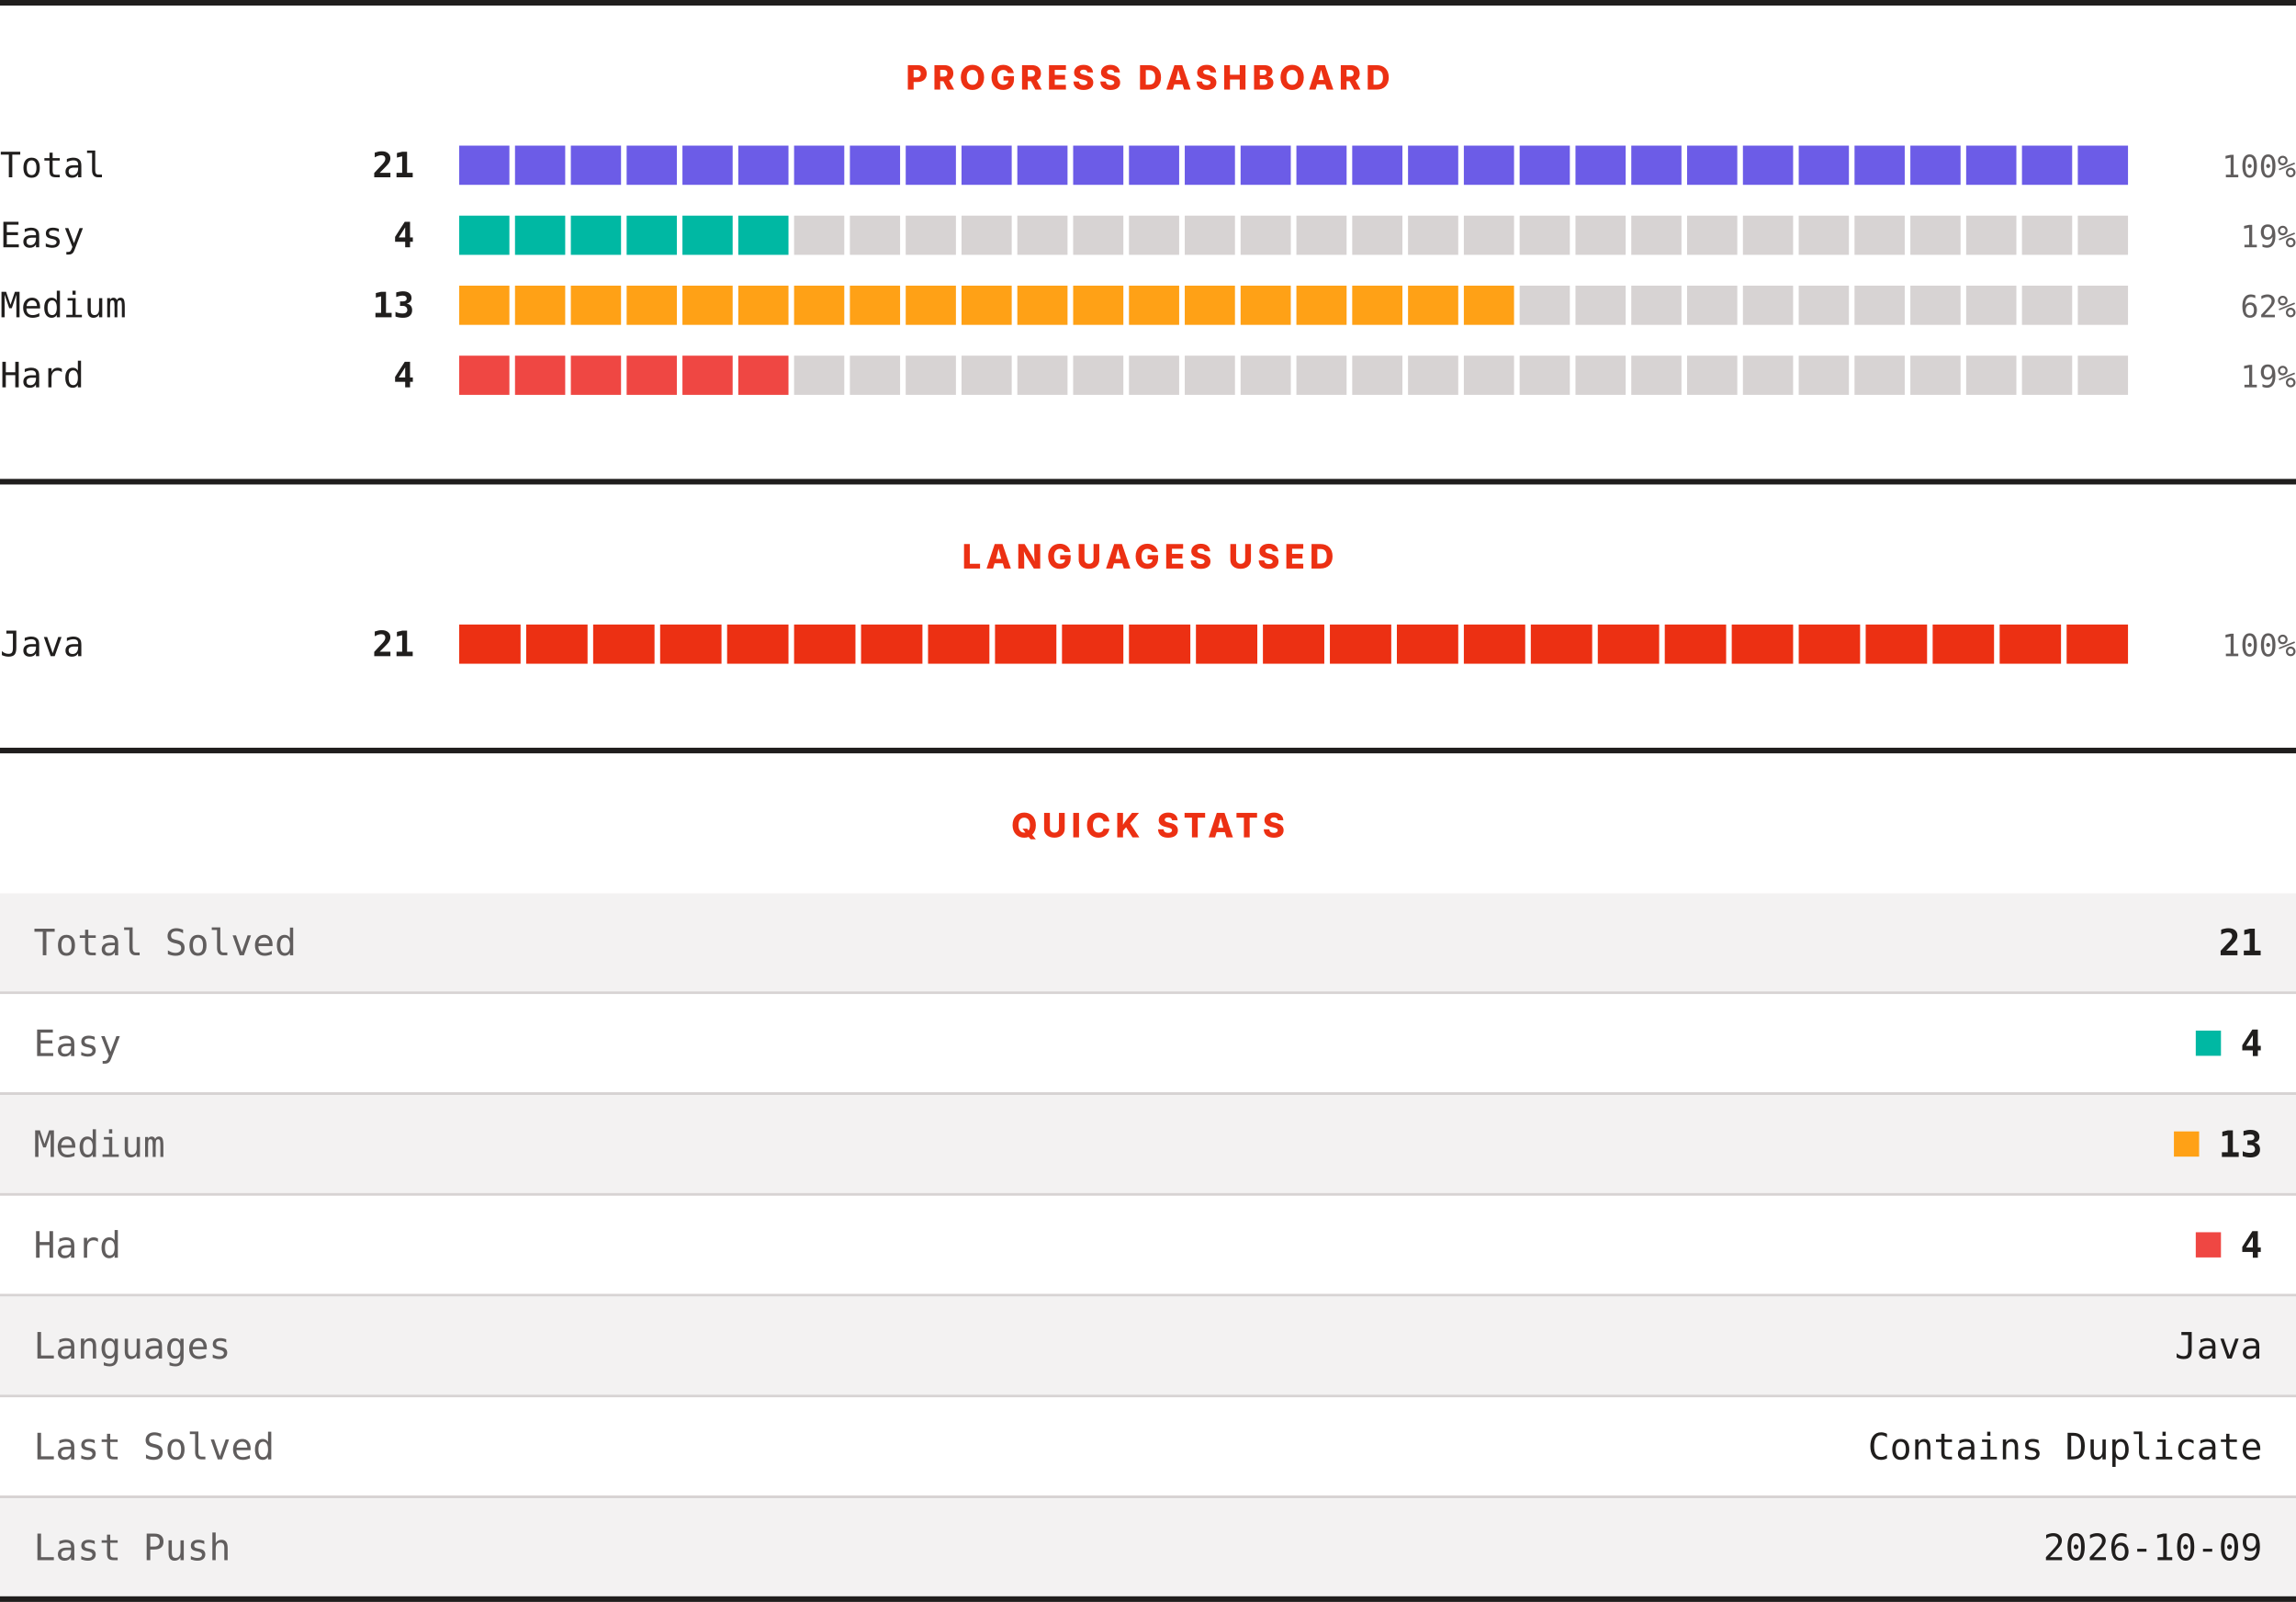
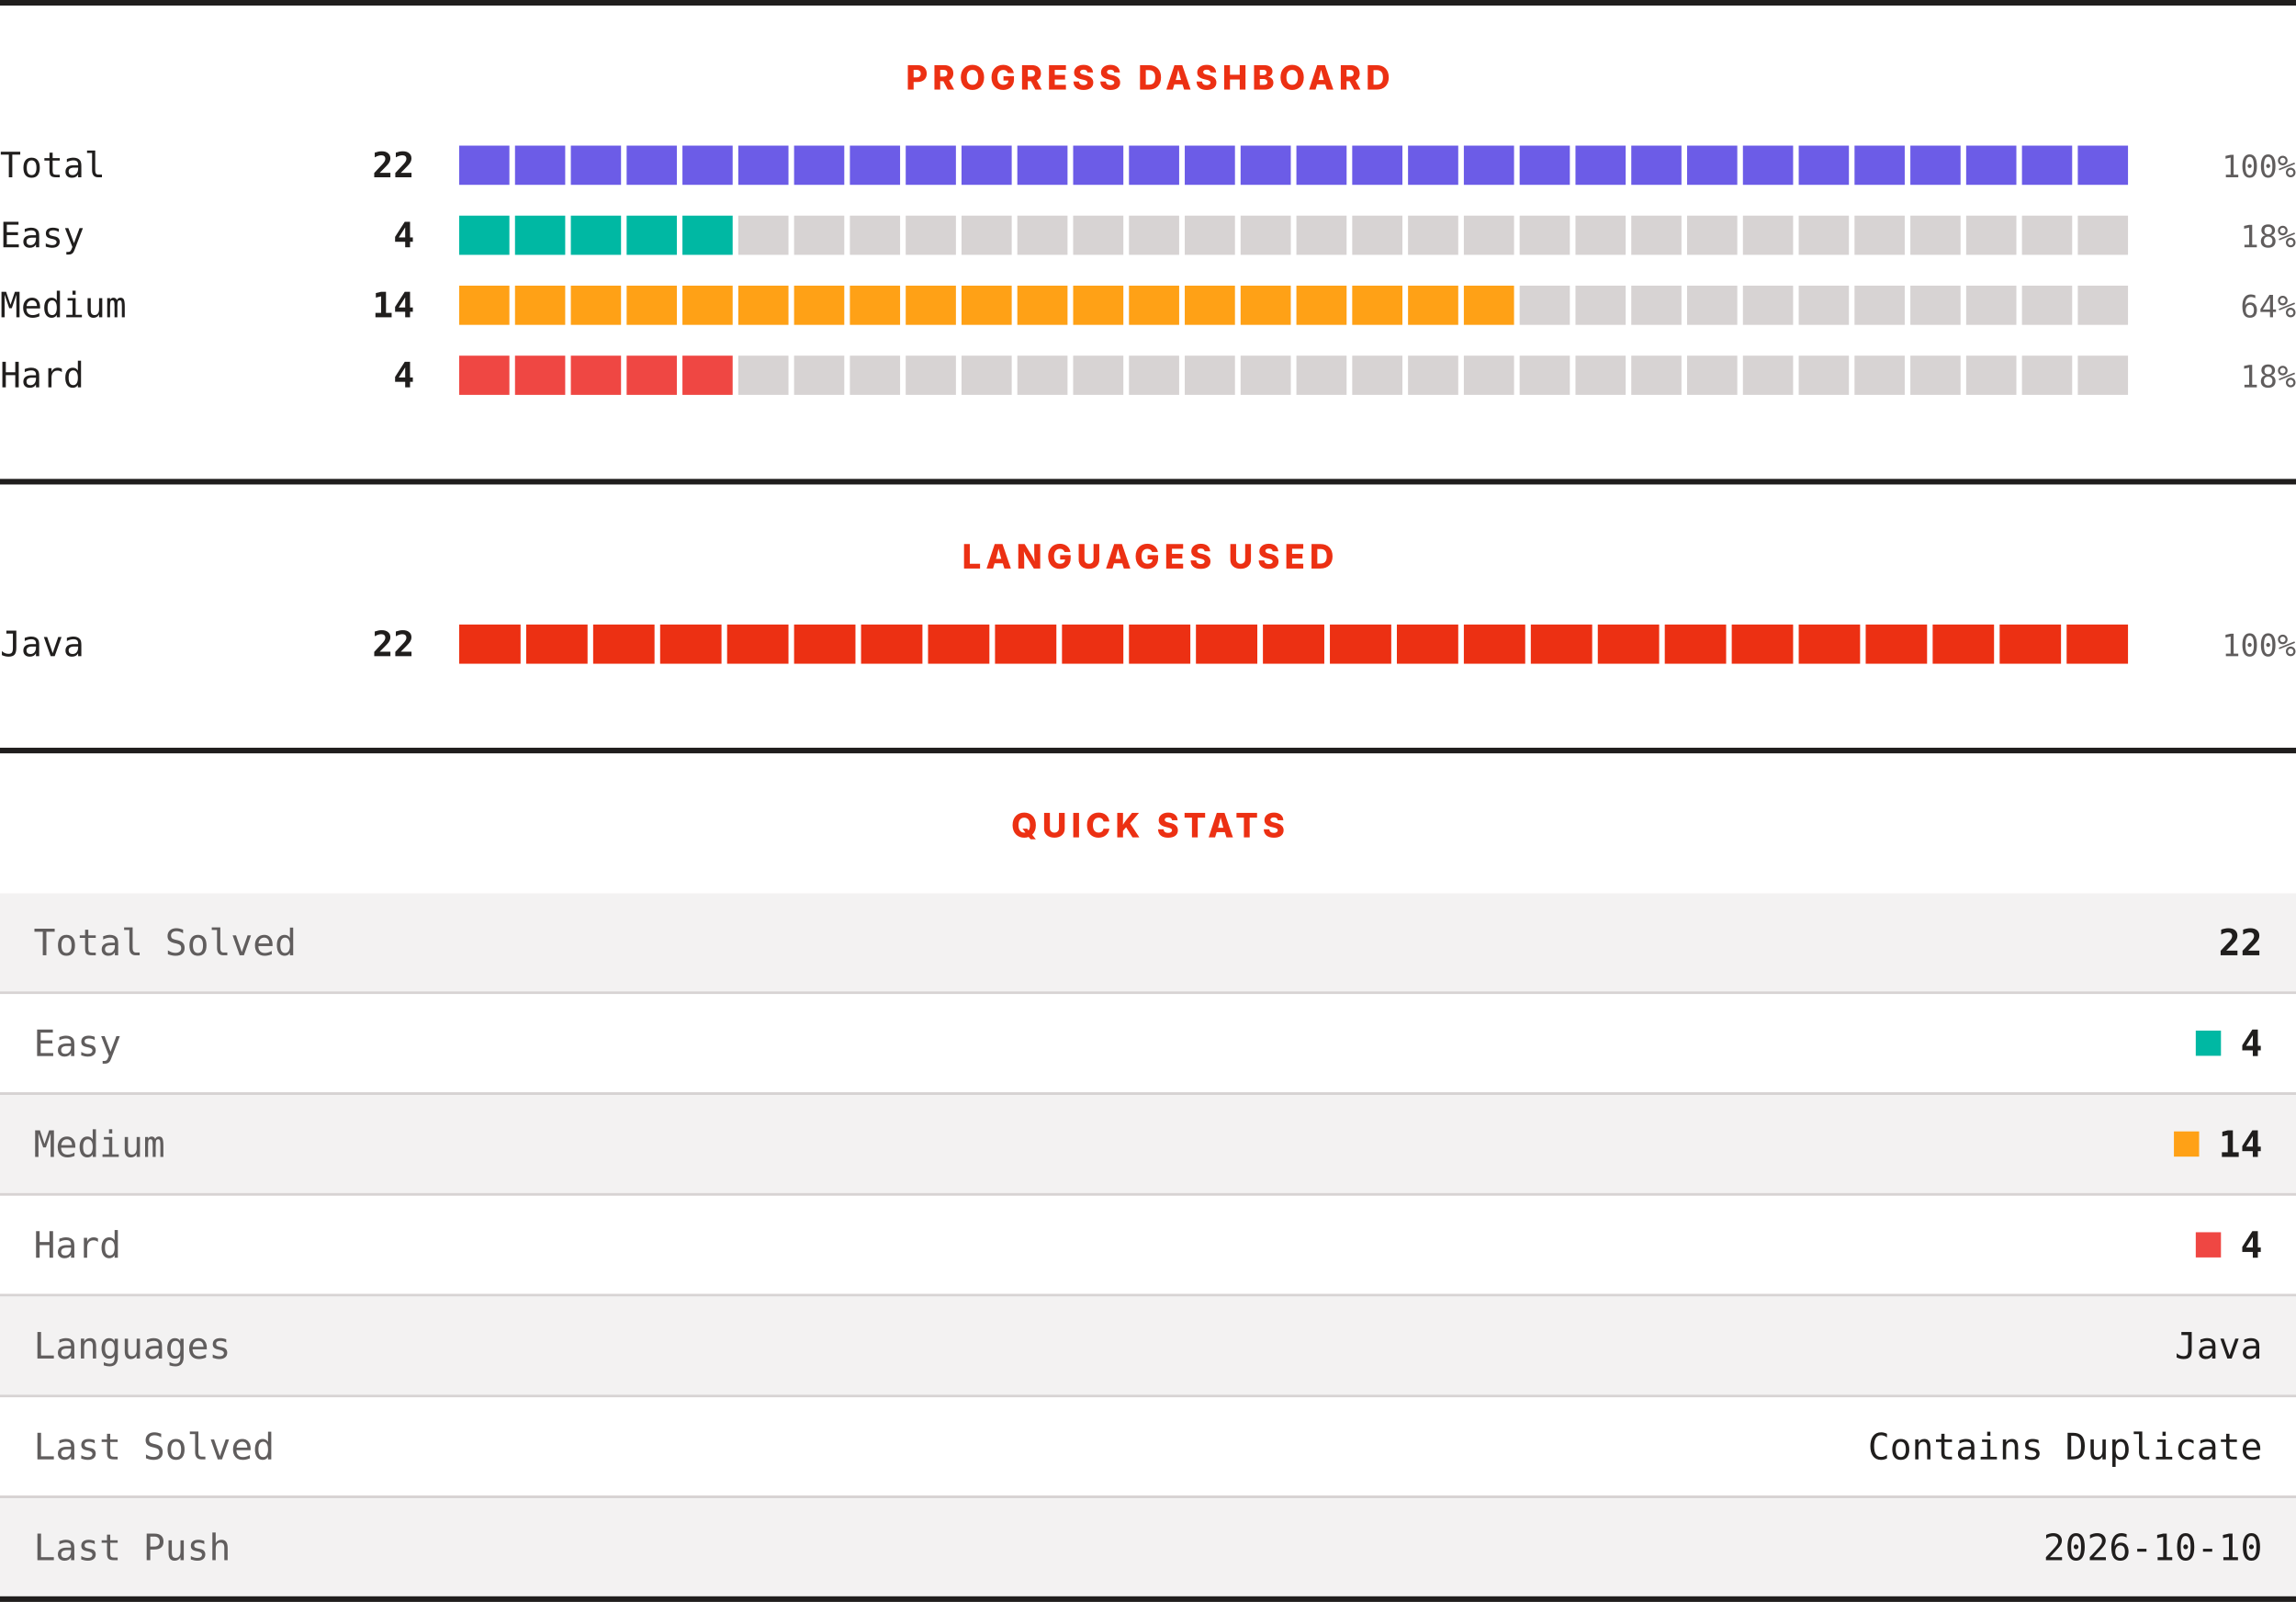
<svg xmlns="http://www.w3.org/2000/svg" width="820" height="572" viewBox="0 0 820 572" role="img" aria-label="LeetCode progress, languages and quick stats">
  <rect width="820" height="572" fill="#ffffff" />
  <rect x="0" y="0" width="820" height="2" fill="#201e1d" />
  <text x="410" y="32" text-anchor="middle" font-family="Archivo, system-ui, -apple-system, Segoe UI, sans-serif" font-size="12" font-weight="800" letter-spacing="1.68" fill="#ec3013">PROGRESS DASHBOARD</text>
  <text x="0" y="63.3" font-family="ui-monospace, SFMono-Regular, Menlo, Consolas, monospace" font-size="12.5" fill="#201e1d">Total</text>
-   <text x="148" y="63.3" text-anchor="end" font-family="ui-monospace, SFMono-Regular, Menlo, Consolas, monospace" font-size="12.5" font-weight="700" fill="#201e1d">21</text>
+   <text x="148" y="63.3" text-anchor="end" font-family="ui-monospace, SFMono-Regular, Menlo, Consolas, monospace" font-size="12.5" font-weight="700" fill="#201e1d">22</text>
  <rect x="164.00" y="52" width="17.93" height="14" fill="#6c5ce7" />
  <rect x="183.93" y="52" width="17.93" height="14" fill="#6c5ce7" />
  <rect x="203.87" y="52" width="17.93" height="14" fill="#6c5ce7" />
  <rect x="223.80" y="52" width="17.93" height="14" fill="#6c5ce7" />
  <rect x="243.73" y="52" width="17.93" height="14" fill="#6c5ce7" />
  <rect x="263.67" y="52" width="17.93" height="14" fill="#6c5ce7" />
  <rect x="283.60" y="52" width="17.93" height="14" fill="#6c5ce7" />
  <rect x="303.53" y="52" width="17.93" height="14" fill="#6c5ce7" />
  <rect x="323.47" y="52" width="17.93" height="14" fill="#6c5ce7" />
  <rect x="343.40" y="52" width="17.93" height="14" fill="#6c5ce7" />
  <rect x="363.33" y="52" width="17.93" height="14" fill="#6c5ce7" />
  <rect x="383.27" y="52" width="17.93" height="14" fill="#6c5ce7" />
  <rect x="403.20" y="52" width="17.93" height="14" fill="#6c5ce7" />
  <rect x="423.13" y="52" width="17.93" height="14" fill="#6c5ce7" />
  <rect x="443.07" y="52" width="17.93" height="14" fill="#6c5ce7" />
  <rect x="463.00" y="52" width="17.93" height="14" fill="#6c5ce7" />
  <rect x="482.93" y="52" width="17.93" height="14" fill="#6c5ce7" />
  <rect x="502.87" y="52" width="17.93" height="14" fill="#6c5ce7" />
  <rect x="522.80" y="52" width="17.93" height="14" fill="#6c5ce7" />
  <rect x="542.73" y="52" width="17.93" height="14" fill="#6c5ce7" />
  <rect x="562.67" y="52" width="17.93" height="14" fill="#6c5ce7" />
  <rect x="582.60" y="52" width="17.93" height="14" fill="#6c5ce7" />
  <rect x="602.53" y="52" width="17.93" height="14" fill="#6c5ce7" />
  <rect x="622.47" y="52" width="17.93" height="14" fill="#6c5ce7" />
  <rect x="642.40" y="52" width="17.93" height="14" fill="#6c5ce7" />
  <rect x="662.33" y="52" width="17.93" height="14" fill="#6c5ce7" />
  <rect x="682.27" y="52" width="17.93" height="14" fill="#6c5ce7" />
  <rect x="702.20" y="52" width="17.93" height="14" fill="#6c5ce7" />
  <rect x="722.13" y="52" width="17.93" height="14" fill="#6c5ce7" />
  <rect x="742.07" y="52" width="17.93" height="14" fill="#6c5ce7" />
  <text x="820" y="63.3" text-anchor="end" font-family="ui-monospace, SFMono-Regular, Menlo, Consolas, monospace" font-size="11" fill="#605d5d">100%</text>
  <text x="0" y="88.3" font-family="ui-monospace, SFMono-Regular, Menlo, Consolas, monospace" font-size="12.5" fill="#201e1d">Easy</text>
  <text x="148" y="88.3" text-anchor="end" font-family="ui-monospace, SFMono-Regular, Menlo, Consolas, monospace" font-size="12.5" font-weight="700" fill="#201e1d">4</text>
  <rect x="164.00" y="77" width="17.93" height="14" fill="#00b8a3" />
  <rect x="183.93" y="77" width="17.93" height="14" fill="#00b8a3" />
  <rect x="203.87" y="77" width="17.93" height="14" fill="#00b8a3" />
  <rect x="223.80" y="77" width="17.93" height="14" fill="#00b8a3" />
  <rect x="243.73" y="77" width="17.93" height="14" fill="#00b8a3" />
-   <rect x="263.67" y="77" width="17.93" height="14" fill="#00b8a3" />
+   <rect x="263.67" y="77" width="17.93" height="14" fill="#d7d3d3" />
  <rect x="283.60" y="77" width="17.93" height="14" fill="#d7d3d3" />
  <rect x="303.53" y="77" width="17.93" height="14" fill="#d7d3d3" />
  <rect x="323.47" y="77" width="17.93" height="14" fill="#d7d3d3" />
  <rect x="343.40" y="77" width="17.93" height="14" fill="#d7d3d3" />
  <rect x="363.33" y="77" width="17.93" height="14" fill="#d7d3d3" />
  <rect x="383.27" y="77" width="17.93" height="14" fill="#d7d3d3" />
  <rect x="403.20" y="77" width="17.93" height="14" fill="#d7d3d3" />
  <rect x="423.13" y="77" width="17.93" height="14" fill="#d7d3d3" />
  <rect x="443.07" y="77" width="17.93" height="14" fill="#d7d3d3" />
  <rect x="463.00" y="77" width="17.93" height="14" fill="#d7d3d3" />
  <rect x="482.93" y="77" width="17.93" height="14" fill="#d7d3d3" />
  <rect x="502.87" y="77" width="17.93" height="14" fill="#d7d3d3" />
  <rect x="522.80" y="77" width="17.93" height="14" fill="#d7d3d3" />
  <rect x="542.73" y="77" width="17.93" height="14" fill="#d7d3d3" />
  <rect x="562.67" y="77" width="17.93" height="14" fill="#d7d3d3" />
  <rect x="582.60" y="77" width="17.93" height="14" fill="#d7d3d3" />
  <rect x="602.53" y="77" width="17.93" height="14" fill="#d7d3d3" />
  <rect x="622.47" y="77" width="17.93" height="14" fill="#d7d3d3" />
  <rect x="642.40" y="77" width="17.93" height="14" fill="#d7d3d3" />
  <rect x="662.33" y="77" width="17.93" height="14" fill="#d7d3d3" />
  <rect x="682.27" y="77" width="17.93" height="14" fill="#d7d3d3" />
  <rect x="702.20" y="77" width="17.93" height="14" fill="#d7d3d3" />
  <rect x="722.13" y="77" width="17.93" height="14" fill="#d7d3d3" />
  <rect x="742.07" y="77" width="17.93" height="14" fill="#d7d3d3" />
-   <text x="820" y="88.3" text-anchor="end" font-family="ui-monospace, SFMono-Regular, Menlo, Consolas, monospace" font-size="11" fill="#605d5d">19%</text>
+   <text x="820" y="88.3" text-anchor="end" font-family="ui-monospace, SFMono-Regular, Menlo, Consolas, monospace" font-size="11" fill="#605d5d">18%</text>
  <text x="0" y="113.3" font-family="ui-monospace, SFMono-Regular, Menlo, Consolas, monospace" font-size="12.5" fill="#201e1d">Medium</text>
-   <text x="148" y="113.3" text-anchor="end" font-family="ui-monospace, SFMono-Regular, Menlo, Consolas, monospace" font-size="12.5" font-weight="700" fill="#201e1d">13</text>
+   <text x="148" y="113.3" text-anchor="end" font-family="ui-monospace, SFMono-Regular, Menlo, Consolas, monospace" font-size="12.5" font-weight="700" fill="#201e1d">14</text>
  <rect x="164.00" y="102" width="17.93" height="14" fill="#ffa116" />
  <rect x="183.93" y="102" width="17.93" height="14" fill="#ffa116" />
  <rect x="203.87" y="102" width="17.93" height="14" fill="#ffa116" />
  <rect x="223.80" y="102" width="17.93" height="14" fill="#ffa116" />
  <rect x="243.73" y="102" width="17.93" height="14" fill="#ffa116" />
  <rect x="263.67" y="102" width="17.93" height="14" fill="#ffa116" />
  <rect x="283.60" y="102" width="17.93" height="14" fill="#ffa116" />
  <rect x="303.53" y="102" width="17.93" height="14" fill="#ffa116" />
  <rect x="323.47" y="102" width="17.93" height="14" fill="#ffa116" />
  <rect x="343.40" y="102" width="17.93" height="14" fill="#ffa116" />
  <rect x="363.33" y="102" width="17.93" height="14" fill="#ffa116" />
  <rect x="383.27" y="102" width="17.93" height="14" fill="#ffa116" />
  <rect x="403.20" y="102" width="17.93" height="14" fill="#ffa116" />
  <rect x="423.13" y="102" width="17.93" height="14" fill="#ffa116" />
  <rect x="443.07" y="102" width="17.93" height="14" fill="#ffa116" />
  <rect x="463.00" y="102" width="17.93" height="14" fill="#ffa116" />
  <rect x="482.93" y="102" width="17.93" height="14" fill="#ffa116" />
  <rect x="502.87" y="102" width="17.93" height="14" fill="#ffa116" />
  <rect x="522.80" y="102" width="17.93" height="14" fill="#ffa116" />
  <rect x="542.73" y="102" width="17.93" height="14" fill="#d7d3d3" />
  <rect x="562.67" y="102" width="17.93" height="14" fill="#d7d3d3" />
  <rect x="582.60" y="102" width="17.93" height="14" fill="#d7d3d3" />
  <rect x="602.53" y="102" width="17.93" height="14" fill="#d7d3d3" />
  <rect x="622.47" y="102" width="17.93" height="14" fill="#d7d3d3" />
  <rect x="642.40" y="102" width="17.93" height="14" fill="#d7d3d3" />
  <rect x="662.33" y="102" width="17.93" height="14" fill="#d7d3d3" />
  <rect x="682.27" y="102" width="17.93" height="14" fill="#d7d3d3" />
  <rect x="702.20" y="102" width="17.93" height="14" fill="#d7d3d3" />
  <rect x="722.13" y="102" width="17.93" height="14" fill="#d7d3d3" />
  <rect x="742.07" y="102" width="17.93" height="14" fill="#d7d3d3" />
-   <text x="820" y="113.3" text-anchor="end" font-family="ui-monospace, SFMono-Regular, Menlo, Consolas, monospace" font-size="11" fill="#605d5d">62%</text>
+   <text x="820" y="113.3" text-anchor="end" font-family="ui-monospace, SFMono-Regular, Menlo, Consolas, monospace" font-size="11" fill="#605d5d">64%</text>
  <text x="0" y="138.3" font-family="ui-monospace, SFMono-Regular, Menlo, Consolas, monospace" font-size="12.5" fill="#201e1d">Hard</text>
  <text x="148" y="138.3" text-anchor="end" font-family="ui-monospace, SFMono-Regular, Menlo, Consolas, monospace" font-size="12.5" font-weight="700" fill="#201e1d">4</text>
  <rect x="164.00" y="127" width="17.93" height="14" fill="#ef4743" />
  <rect x="183.93" y="127" width="17.93" height="14" fill="#ef4743" />
  <rect x="203.87" y="127" width="17.93" height="14" fill="#ef4743" />
  <rect x="223.80" y="127" width="17.93" height="14" fill="#ef4743" />
  <rect x="243.73" y="127" width="17.93" height="14" fill="#ef4743" />
-   <rect x="263.67" y="127" width="17.93" height="14" fill="#ef4743" />
+   <rect x="263.67" y="127" width="17.93" height="14" fill="#d7d3d3" />
  <rect x="283.60" y="127" width="17.93" height="14" fill="#d7d3d3" />
  <rect x="303.53" y="127" width="17.93" height="14" fill="#d7d3d3" />
  <rect x="323.47" y="127" width="17.93" height="14" fill="#d7d3d3" />
  <rect x="343.40" y="127" width="17.93" height="14" fill="#d7d3d3" />
  <rect x="363.33" y="127" width="17.93" height="14" fill="#d7d3d3" />
  <rect x="383.27" y="127" width="17.93" height="14" fill="#d7d3d3" />
  <rect x="403.20" y="127" width="17.93" height="14" fill="#d7d3d3" />
  <rect x="423.13" y="127" width="17.93" height="14" fill="#d7d3d3" />
  <rect x="443.07" y="127" width="17.93" height="14" fill="#d7d3d3" />
  <rect x="463.00" y="127" width="17.93" height="14" fill="#d7d3d3" />
  <rect x="482.93" y="127" width="17.93" height="14" fill="#d7d3d3" />
  <rect x="502.87" y="127" width="17.93" height="14" fill="#d7d3d3" />
  <rect x="522.80" y="127" width="17.93" height="14" fill="#d7d3d3" />
  <rect x="542.73" y="127" width="17.93" height="14" fill="#d7d3d3" />
  <rect x="562.67" y="127" width="17.93" height="14" fill="#d7d3d3" />
  <rect x="582.60" y="127" width="17.93" height="14" fill="#d7d3d3" />
  <rect x="602.53" y="127" width="17.93" height="14" fill="#d7d3d3" />
  <rect x="622.47" y="127" width="17.93" height="14" fill="#d7d3d3" />
  <rect x="642.40" y="127" width="17.93" height="14" fill="#d7d3d3" />
  <rect x="662.33" y="127" width="17.93" height="14" fill="#d7d3d3" />
  <rect x="682.27" y="127" width="17.93" height="14" fill="#d7d3d3" />
  <rect x="702.20" y="127" width="17.93" height="14" fill="#d7d3d3" />
  <rect x="722.13" y="127" width="17.93" height="14" fill="#d7d3d3" />
  <rect x="742.07" y="127" width="17.93" height="14" fill="#d7d3d3" />
-   <text x="820" y="138.3" text-anchor="end" font-family="ui-monospace, SFMono-Regular, Menlo, Consolas, monospace" font-size="11" fill="#605d5d">19%</text>
+   <text x="820" y="138.3" text-anchor="end" font-family="ui-monospace, SFMono-Regular, Menlo, Consolas, monospace" font-size="11" fill="#605d5d">18%</text>
  <rect x="0" y="171" width="820" height="2" fill="#201e1d" />
  <text x="410" y="203" text-anchor="middle" font-family="Archivo, system-ui, -apple-system, Segoe UI, sans-serif" font-size="12" font-weight="800" letter-spacing="1.68" fill="#ec3013">LANGUAGES USED</text>
  <text x="0" y="234.3" font-family="ui-monospace, SFMono-Regular, Menlo, Consolas, monospace" font-size="12.5" fill="#201e1d">Java</text>
-   <text x="148" y="234.3" text-anchor="end" font-family="ui-monospace, SFMono-Regular, Menlo, Consolas, monospace" font-size="12.5" font-weight="700" fill="#201e1d">21</text>
+   <text x="148" y="234.3" text-anchor="end" font-family="ui-monospace, SFMono-Regular, Menlo, Consolas, monospace" font-size="12.5" font-weight="700" fill="#201e1d">22</text>
  <rect x="164.00" y="223" width="21.92" height="14" fill="#ec3013" />
  <rect x="187.92" y="223" width="21.92" height="14" fill="#ec3013" />
  <rect x="211.84" y="223" width="21.92" height="14" fill="#ec3013" />
  <rect x="235.76" y="223" width="21.92" height="14" fill="#ec3013" />
  <rect x="259.68" y="223" width="21.92" height="14" fill="#ec3013" />
  <rect x="283.60" y="223" width="21.92" height="14" fill="#ec3013" />
  <rect x="307.52" y="223" width="21.92" height="14" fill="#ec3013" />
  <rect x="331.44" y="223" width="21.92" height="14" fill="#ec3013" />
  <rect x="355.36" y="223" width="21.92" height="14" fill="#ec3013" />
  <rect x="379.28" y="223" width="21.92" height="14" fill="#ec3013" />
  <rect x="403.20" y="223" width="21.92" height="14" fill="#ec3013" />
  <rect x="427.12" y="223" width="21.92" height="14" fill="#ec3013" />
  <rect x="451.04" y="223" width="21.92" height="14" fill="#ec3013" />
  <rect x="474.96" y="223" width="21.92" height="14" fill="#ec3013" />
  <rect x="498.88" y="223" width="21.92" height="14" fill="#ec3013" />
  <rect x="522.80" y="223" width="21.92" height="14" fill="#ec3013" />
  <rect x="546.72" y="223" width="21.92" height="14" fill="#ec3013" />
  <rect x="570.64" y="223" width="21.92" height="14" fill="#ec3013" />
  <rect x="594.56" y="223" width="21.92" height="14" fill="#ec3013" />
  <rect x="618.48" y="223" width="21.92" height="14" fill="#ec3013" />
  <rect x="642.40" y="223" width="21.92" height="14" fill="#ec3013" />
  <rect x="666.32" y="223" width="21.92" height="14" fill="#ec3013" />
  <rect x="690.24" y="223" width="21.92" height="14" fill="#ec3013" />
  <rect x="714.16" y="223" width="21.92" height="14" fill="#ec3013" />
  <rect x="738.08" y="223" width="21.92" height="14" fill="#ec3013" />
  <text x="820" y="234.3" text-anchor="end" font-family="ui-monospace, SFMono-Regular, Menlo, Consolas, monospace" font-size="11" fill="#605d5d">100%</text>
  <rect x="0" y="267" width="820" height="2" fill="#201e1d" />
  <text x="410" y="299" text-anchor="middle" font-family="Archivo, system-ui, -apple-system, Segoe UI, sans-serif" font-size="12" font-weight="800" letter-spacing="1.68" fill="#ec3013">QUICK STATS</text>
  <rect x="0" y="319" width="820" height="35" fill="#f3f2f2" />
  <text x="12" y="341.1" font-family="ui-monospace, SFMono-Regular, Menlo, Consolas, monospace" font-size="13" fill="#605d5d">Total Solved</text>
-   <text x="808" y="341.1" text-anchor="end" font-family="ui-monospace, SFMono-Regular, Menlo, Consolas, monospace" font-size="13" font-weight="700" fill="#201e1d">21</text>
+   <text x="808" y="341.1" text-anchor="end" font-family="ui-monospace, SFMono-Regular, Menlo, Consolas, monospace" font-size="13" font-weight="700" fill="#201e1d">22</text>
  <rect x="0" y="354" width="820" height="1" fill="#d7d3d3" />
  <rect x="0" y="355" width="820" height="35" fill="#ffffff" />
  <text x="12" y="377.1" font-family="ui-monospace, SFMono-Regular, Menlo, Consolas, monospace" font-size="13" fill="#605d5d">Easy</text>
  <rect x="784.2" y="368" width="9" height="9" fill="#00b8a3" />
  <text x="808" y="377.1" text-anchor="end" font-family="ui-monospace, SFMono-Regular, Menlo, Consolas, monospace" font-size="13" font-weight="700" fill="#201e1d">4</text>
  <rect x="0" y="390" width="820" height="1" fill="#d7d3d3" />
  <rect x="0" y="391" width="820" height="35" fill="#f3f2f2" />
  <text x="12" y="413.1" font-family="ui-monospace, SFMono-Regular, Menlo, Consolas, monospace" font-size="13" fill="#605d5d">Medium</text>
  <rect x="776.4" y="404" width="9" height="9" fill="#ffa116" />
-   <text x="808" y="413.1" text-anchor="end" font-family="ui-monospace, SFMono-Regular, Menlo, Consolas, monospace" font-size="13" font-weight="700" fill="#201e1d">13</text>
+   <text x="808" y="413.1" text-anchor="end" font-family="ui-monospace, SFMono-Regular, Menlo, Consolas, monospace" font-size="13" font-weight="700" fill="#201e1d">14</text>
  <rect x="0" y="426" width="820" height="1" fill="#d7d3d3" />
  <rect x="0" y="427" width="820" height="35" fill="#ffffff" />
  <text x="12" y="449.1" font-family="ui-monospace, SFMono-Regular, Menlo, Consolas, monospace" font-size="13" fill="#605d5d">Hard</text>
  <rect x="784.2" y="440" width="9" height="9" fill="#ef4743" />
  <text x="808" y="449.1" text-anchor="end" font-family="ui-monospace, SFMono-Regular, Menlo, Consolas, monospace" font-size="13" font-weight="700" fill="#201e1d">4</text>
  <rect x="0" y="462" width="820" height="1" fill="#d7d3d3" />
  <rect x="0" y="463" width="820" height="35" fill="#f3f2f2" />
  <text x="12" y="485.1" font-family="ui-monospace, SFMono-Regular, Menlo, Consolas, monospace" font-size="13" fill="#605d5d">Languages</text>
  <text x="808" y="485.1" text-anchor="end" font-family="ui-monospace, SFMono-Regular, Menlo, Consolas, monospace" font-size="13" fill="#201e1d">Java</text>
  <rect x="0" y="498" width="820" height="1" fill="#d7d3d3" />
  <rect x="0" y="499" width="820" height="35" fill="#ffffff" />
  <text x="12" y="521.1" font-family="ui-monospace, SFMono-Regular, Menlo, Consolas, monospace" font-size="13" fill="#605d5d">Last Solved</text>
  <text x="808" y="521.1" text-anchor="end" font-family="ui-monospace, SFMono-Regular, Menlo, Consolas, monospace" font-size="13" fill="#201e1d">Contains Duplicate</text>
  <rect x="0" y="534" width="820" height="1" fill="#d7d3d3" />
  <rect x="0" y="535" width="820" height="35" fill="#f3f2f2" />
  <text x="12" y="557.1" font-family="ui-monospace, SFMono-Regular, Menlo, Consolas, monospace" font-size="13" fill="#605d5d">Last Push</text>
-   <text x="808" y="557.1" text-anchor="end" font-family="ui-monospace, SFMono-Regular, Menlo, Consolas, monospace" font-size="13" fill="#201e1d">2026-10-09</text>
+   <text x="808" y="557.1" text-anchor="end" font-family="ui-monospace, SFMono-Regular, Menlo, Consolas, monospace" font-size="13" fill="#201e1d">2026-10-10</text>
  <rect x="0" y="570" width="820" height="2" fill="#201e1d" />
</svg>
